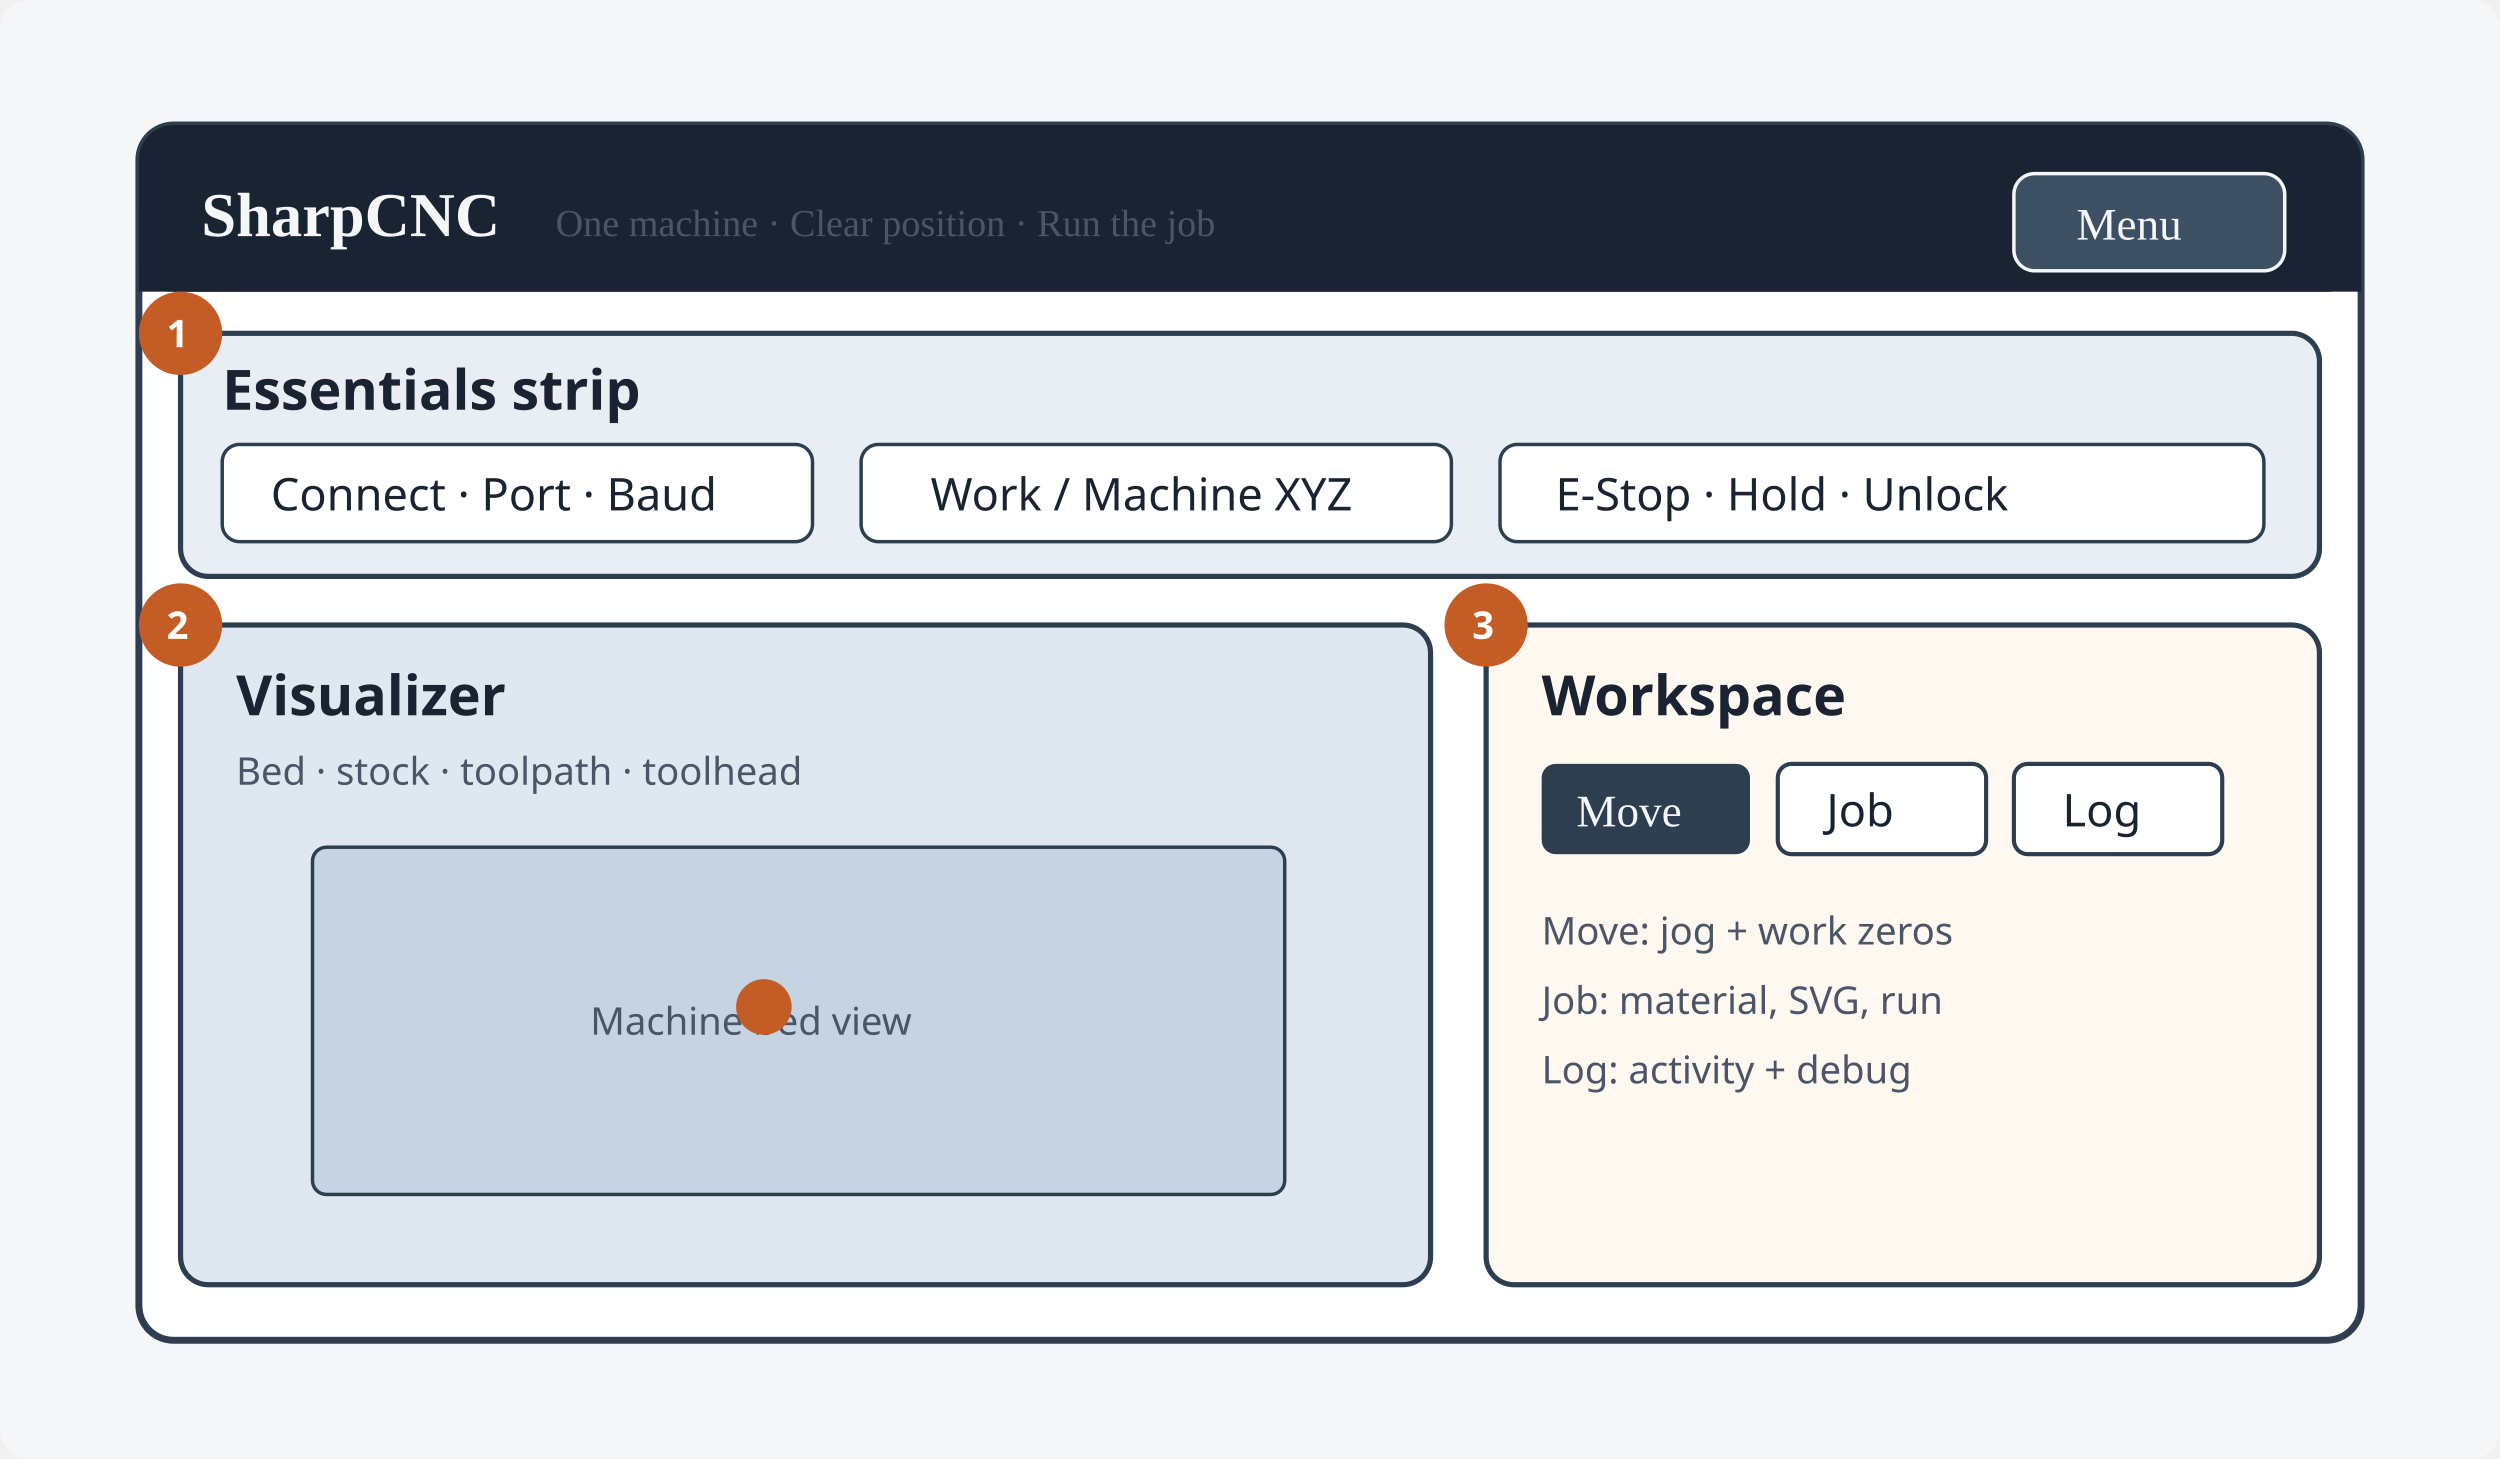
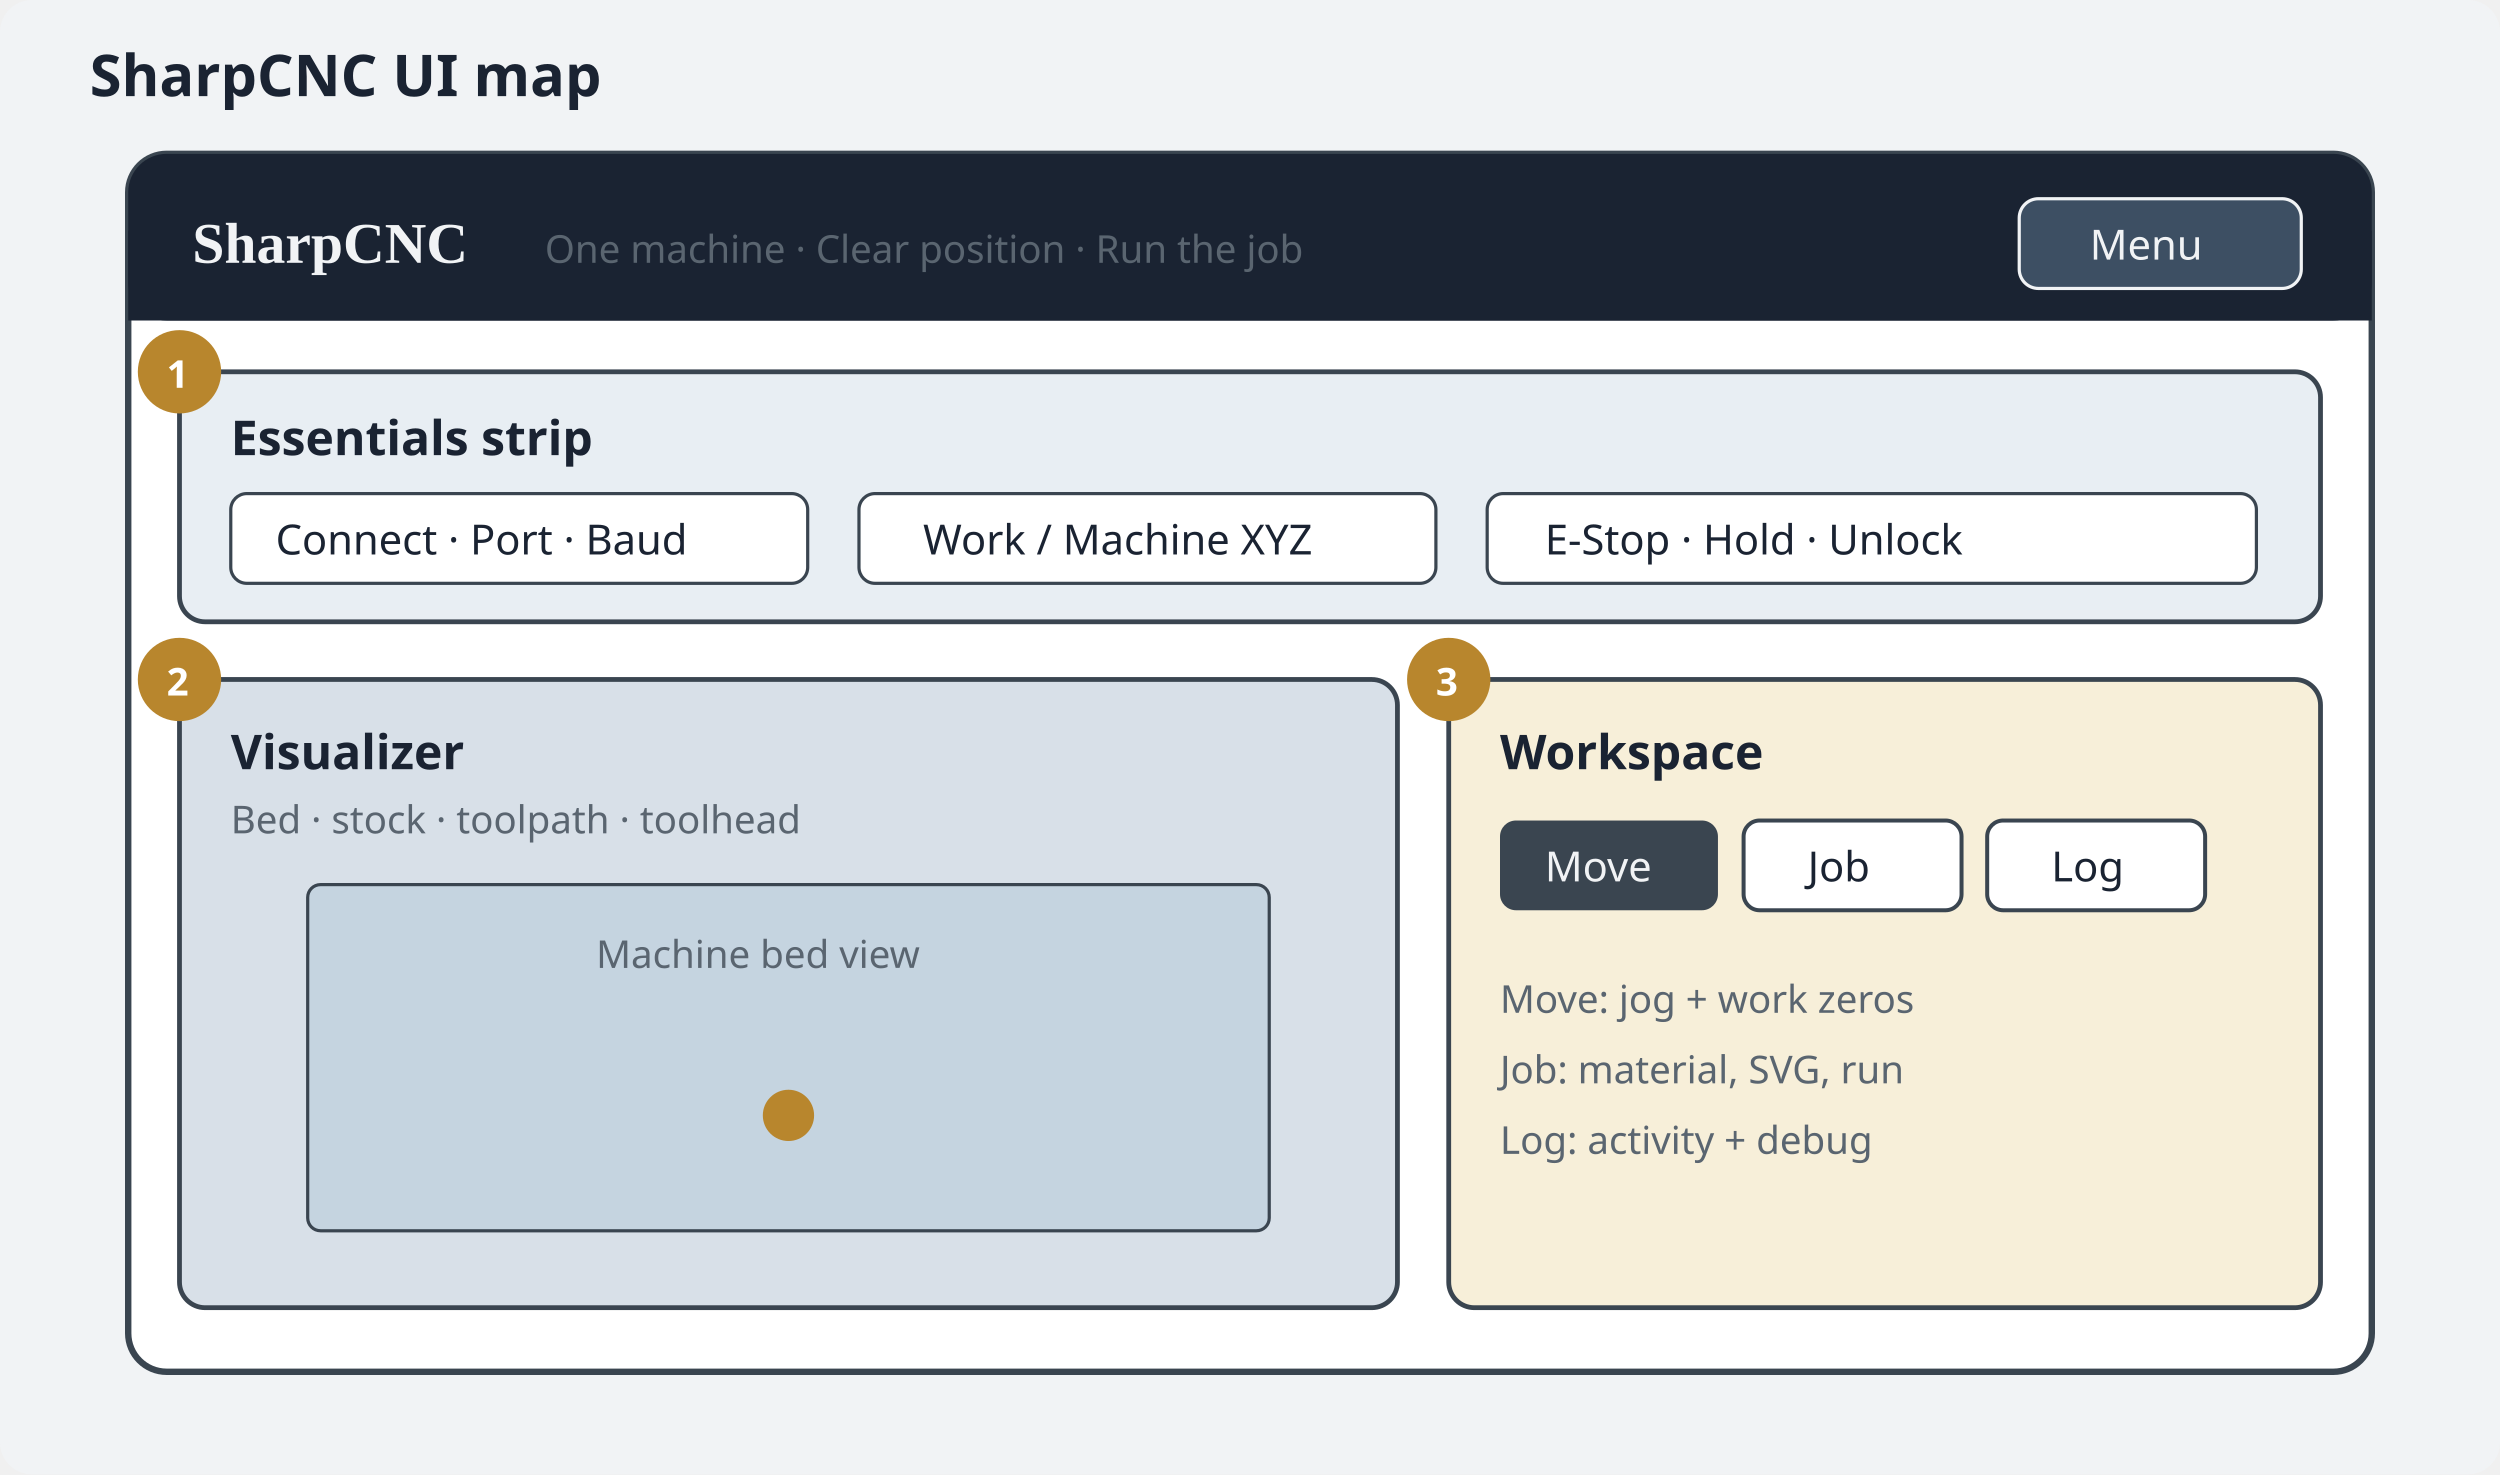
- <svg xmlns="http://www.w3.org/2000/svg" viewBox="0 0 720 420" role="img" aria-labelledby="t d">
+ <svg xmlns="http://www.w3.org/2000/svg" viewBox="0 0 780 460" role="img" aria-labelledby="t d">
  <defs>
    <style>
-       .bg { fill: #f4f6f8; }
-       .panel { fill: #ffffff; stroke: #2c3e50; stroke-width: 2; }
+       .bg { fill: #f1f3f5; }
+       .panel { fill: #ffffff; stroke: #3a4550; stroke-width: 2; }
      .header { fill: #1a2332; }
-       .ess { fill: #e8eef4; stroke: #2c3e50; stroke-width: 1.5; }
-       .viz { fill: #dfe8f0; stroke: #2c3e50; stroke-width: 1.5; }
-       .rail { fill: #fff8f0; stroke: #2c3e50; stroke-width: 1.5; }
-       .tab { fill: #ffffff; stroke: #2c3e50; stroke-width: 1.2; }
-       .tab-on { fill: #2c3e50; }
-       .lab { font-family: system-ui,Segoe UI,sans-serif; fill: #1a2332; }
-       .lab-w { fill: #f4f6f8; }
+       .ess { fill: #e8eef3; stroke: #3a4550; stroke-width: 1.5; }
+       .viz { fill: #d8e0e8; stroke: #3a4550; stroke-width: 1.5; }
+       .rail { fill: #f7efd9; stroke: #3a4550; stroke-width: 1.5; }
+       .tab { fill: #ffffff; stroke: #3a4550; stroke-width: 1.25; }
+       .tab-on { fill: #3a4550; }
+       .lab { font-family: system-ui, "Segoe UI", sans-serif; fill: #1a2332; }
+       .lab-w { fill: #f1f3f5; font-family: system-ui, "Segoe UI", sans-serif; }
      .small { font-size: 13px; }
-       .tiny { font-size: 11px; fill: #4a5568; }
-       .title { font-size: 16px; font-weight: 700; }
-       .brand { font-size: 18px; font-weight: 700; fill: #f4f6f8; }
-       .callout { fill: #c45c26; }
-       .callout-t { fill: #ffffff; font-size: 11px; font-weight: 600; font-family: system-ui,Segoe UI,sans-serif; }
+       .tiny { font-size: 12px; fill: #5a6570; }
+       .title { font-size: 15px; font-weight: 700; }
+       .brand { font-size: 18px; font-weight: 700; fill: #f1f3f5; }
+       .callout { fill: #b8862d; }
+       .callout-t { fill: #ffffff; font-size: 12px; font-weight: 700; font-family: system-ui, "Segoe UI", sans-serif; }
    </style>
  </defs>
-   <rect class="bg" width="720" height="420" rx="8" />
-   <rect class="panel" x="40" y="36" width="640" height="350" rx="10" />
-   <rect class="header" x="40" y="36" width="640" height="48" rx="10" />
-   <rect class="header" x="40" y="60" width="640" height="24" />
-   <text class="brand" x="58" y="68">SharpCNC</text>
-   <text class="lab-w tiny" x="160" y="68">One machine · Clear position · Run the job</text>
-   <rect x="580" y="50" width="78" height="28" rx="6" fill="#3d4f63" stroke="#f4f6f8" stroke-width="1" />
-   <text class="lab-w small" x="598" y="69">Menu</text>
-   <rect class="ess" x="52" y="96" width="616" height="70" rx="8" />
-   <text class="lab title" x="64" y="118">Essentials strip</text>
-   <rect x="64" y="128" width="170" height="28" rx="5" fill="#fff" stroke="#2c3e50" />
-   <text class="lab small" x="78" y="147">Connect · Port · Baud</text>
-   <rect x="248" y="128" width="170" height="28" rx="5" fill="#fff" stroke="#2c3e50" />
-   <text class="lab small" x="268" y="147">Work / Machine XYZ</text>
-   <rect x="432" y="128" width="220" height="28" rx="5" fill="#fff" stroke="#2c3e50" />
-   <text class="lab small" x="448" y="147">E-Stop · Hold · Unlock</text>
-   <rect class="viz" x="52" y="180" width="360" height="190" rx="8" />
-   <text class="lab title" x="68" y="206">Visualizer</text>
-   <text class="lab tiny" x="68" y="226">Bed · stock · toolpath · toolhead</text>
-   <rect x="90" y="244" width="280" height="100" rx="4" fill="#c5d4e0" stroke="#2c3e50" stroke-width="1" />
-   <text class="lab tiny" x="170" y="298">Machine bed view</text>
-   <circle cx="220" cy="290" r="8" fill="#c45c26" />
-   <rect class="rail" x="428" y="180" width="240" height="190" rx="8" />
-   <text class="lab title" x="444" y="206">Workspace</text>
-   <rect class="tab-on" x="444" y="220" width="60" height="26" rx="4" />
-   <text class="lab-w small" x="454" y="238">Move</text>
-   <rect class="tab" x="512" y="220" width="60" height="26" rx="4" />
-   <text class="lab small" x="526" y="238">Job</text>
-   <rect class="tab" x="580" y="220" width="60" height="26" rx="4" />
-   <text class="lab small" x="594" y="238">Log</text>
-   <text class="lab tiny" x="444" y="272">Move: jog + work zeros</text>
-   <text class="lab tiny" x="444" y="292">Job: material, SVG, run</text>
-   <text class="lab tiny" x="444" y="312">Log: activity + debug</text>
-   <circle class="callout" cx="52" cy="96" r="12" />
-   <text class="callout-t" x="48" y="100">1</text>
-   <circle class="callout" cx="52" cy="180" r="12" />
-   <text class="callout-t" x="48" y="184">2</text>
-   <circle class="callout" cx="428" cy="180" r="12" />
-   <text class="callout-t" x="424" y="184">3</text>
+   <rect class="bg" width="780" height="460" rx="10" />
+   <text class="lab title" x="28" y="30" style="font-size:18px">SharpCNC UI map</text>
+   <rect class="panel" x="40" y="48" width="700" height="380" rx="12" />
+   <rect class="header" x="40" y="48" width="700" height="52" rx="12" />
+   <rect class="header" x="40" y="72" width="700" height="28" />
+   <text class="brand" x="60" y="82">SharpCNC</text>
+   <text class="lab-w tiny" x="170" y="82">One machine · Clear position · Run the job</text>
+   <rect x="630" y="62" width="88" height="28" rx="6" fill="#3d4f63" stroke="#f1f3f5" stroke-width="1" />
+   <text class="lab-w small" x="652" y="81">Menu</text>
+   <rect class="ess" x="56" y="116" width="668" height="78" rx="8" />
+   <text class="lab title" x="72" y="142">Essentials strip</text>
+   <rect x="72" y="154" width="180" height="28" rx="5" fill="#fff" stroke="#3a4550" />
+   <text class="lab small" x="86" y="173">Connect · Port · Baud</text>
+   <rect x="268" y="154" width="180" height="28" rx="5" fill="#fff" stroke="#3a4550" />
+   <text class="lab small" x="288" y="173">Work / Machine XYZ</text>
+   <rect x="464" y="154" width="240" height="28" rx="5" fill="#fff" stroke="#3a4550" />
+   <text class="lab small" x="482" y="173">E-Stop · Hold · Unlock</text>
+   <rect class="viz" x="56" y="212" width="380" height="196" rx="8" />
+   <text class="lab title" x="72" y="240">Visualizer</text>
+   <text class="lab tiny" x="72" y="260">Bed · stock · toolpath · toolhead</text>
+   <rect x="96" y="276" width="300" height="108" rx="4" fill="#c5d4e0" stroke="#3a4550" stroke-width="1" />
+   <text class="lab tiny" x="186" y="302">Machine bed view</text>
+   <circle cx="246" cy="348" r="8" fill="#b8862d" />
+   <rect class="rail" x="452" y="212" width="272" height="196" rx="8" />
+   <text class="lab title" x="468" y="240">Workspace</text>
+   <rect class="tab-on" x="468" y="256" width="68" height="28" rx="5" />
+   <text class="lab-w small" x="482" y="275">Move</text>
+   <rect class="tab" x="544" y="256" width="68" height="28" rx="5" />
+   <text class="lab small" x="564" y="275">Job</text>
+   <rect class="tab" x="620" y="256" width="68" height="28" rx="5" />
+   <text class="lab small" x="640" y="275">Log</text>
+   <text class="lab tiny" x="468" y="316">Move: jog + work zeros</text>
+   <text class="lab tiny" x="468" y="338">Job: material, SVG, run</text>
+   <text class="lab tiny" x="468" y="360">Log: activity + debug</text>
+   <circle class="callout" cx="56" cy="116" r="13" />
+   <text class="callout-t" x="52" y="121">1</text>
+   <circle class="callout" cx="56" cy="212" r="13" />
+   <text class="callout-t" x="52" y="217">2</text>
+   <circle class="callout" cx="452" cy="212" r="13" />
+   <text class="callout-t" x="448" y="217">3</text>
</svg>
